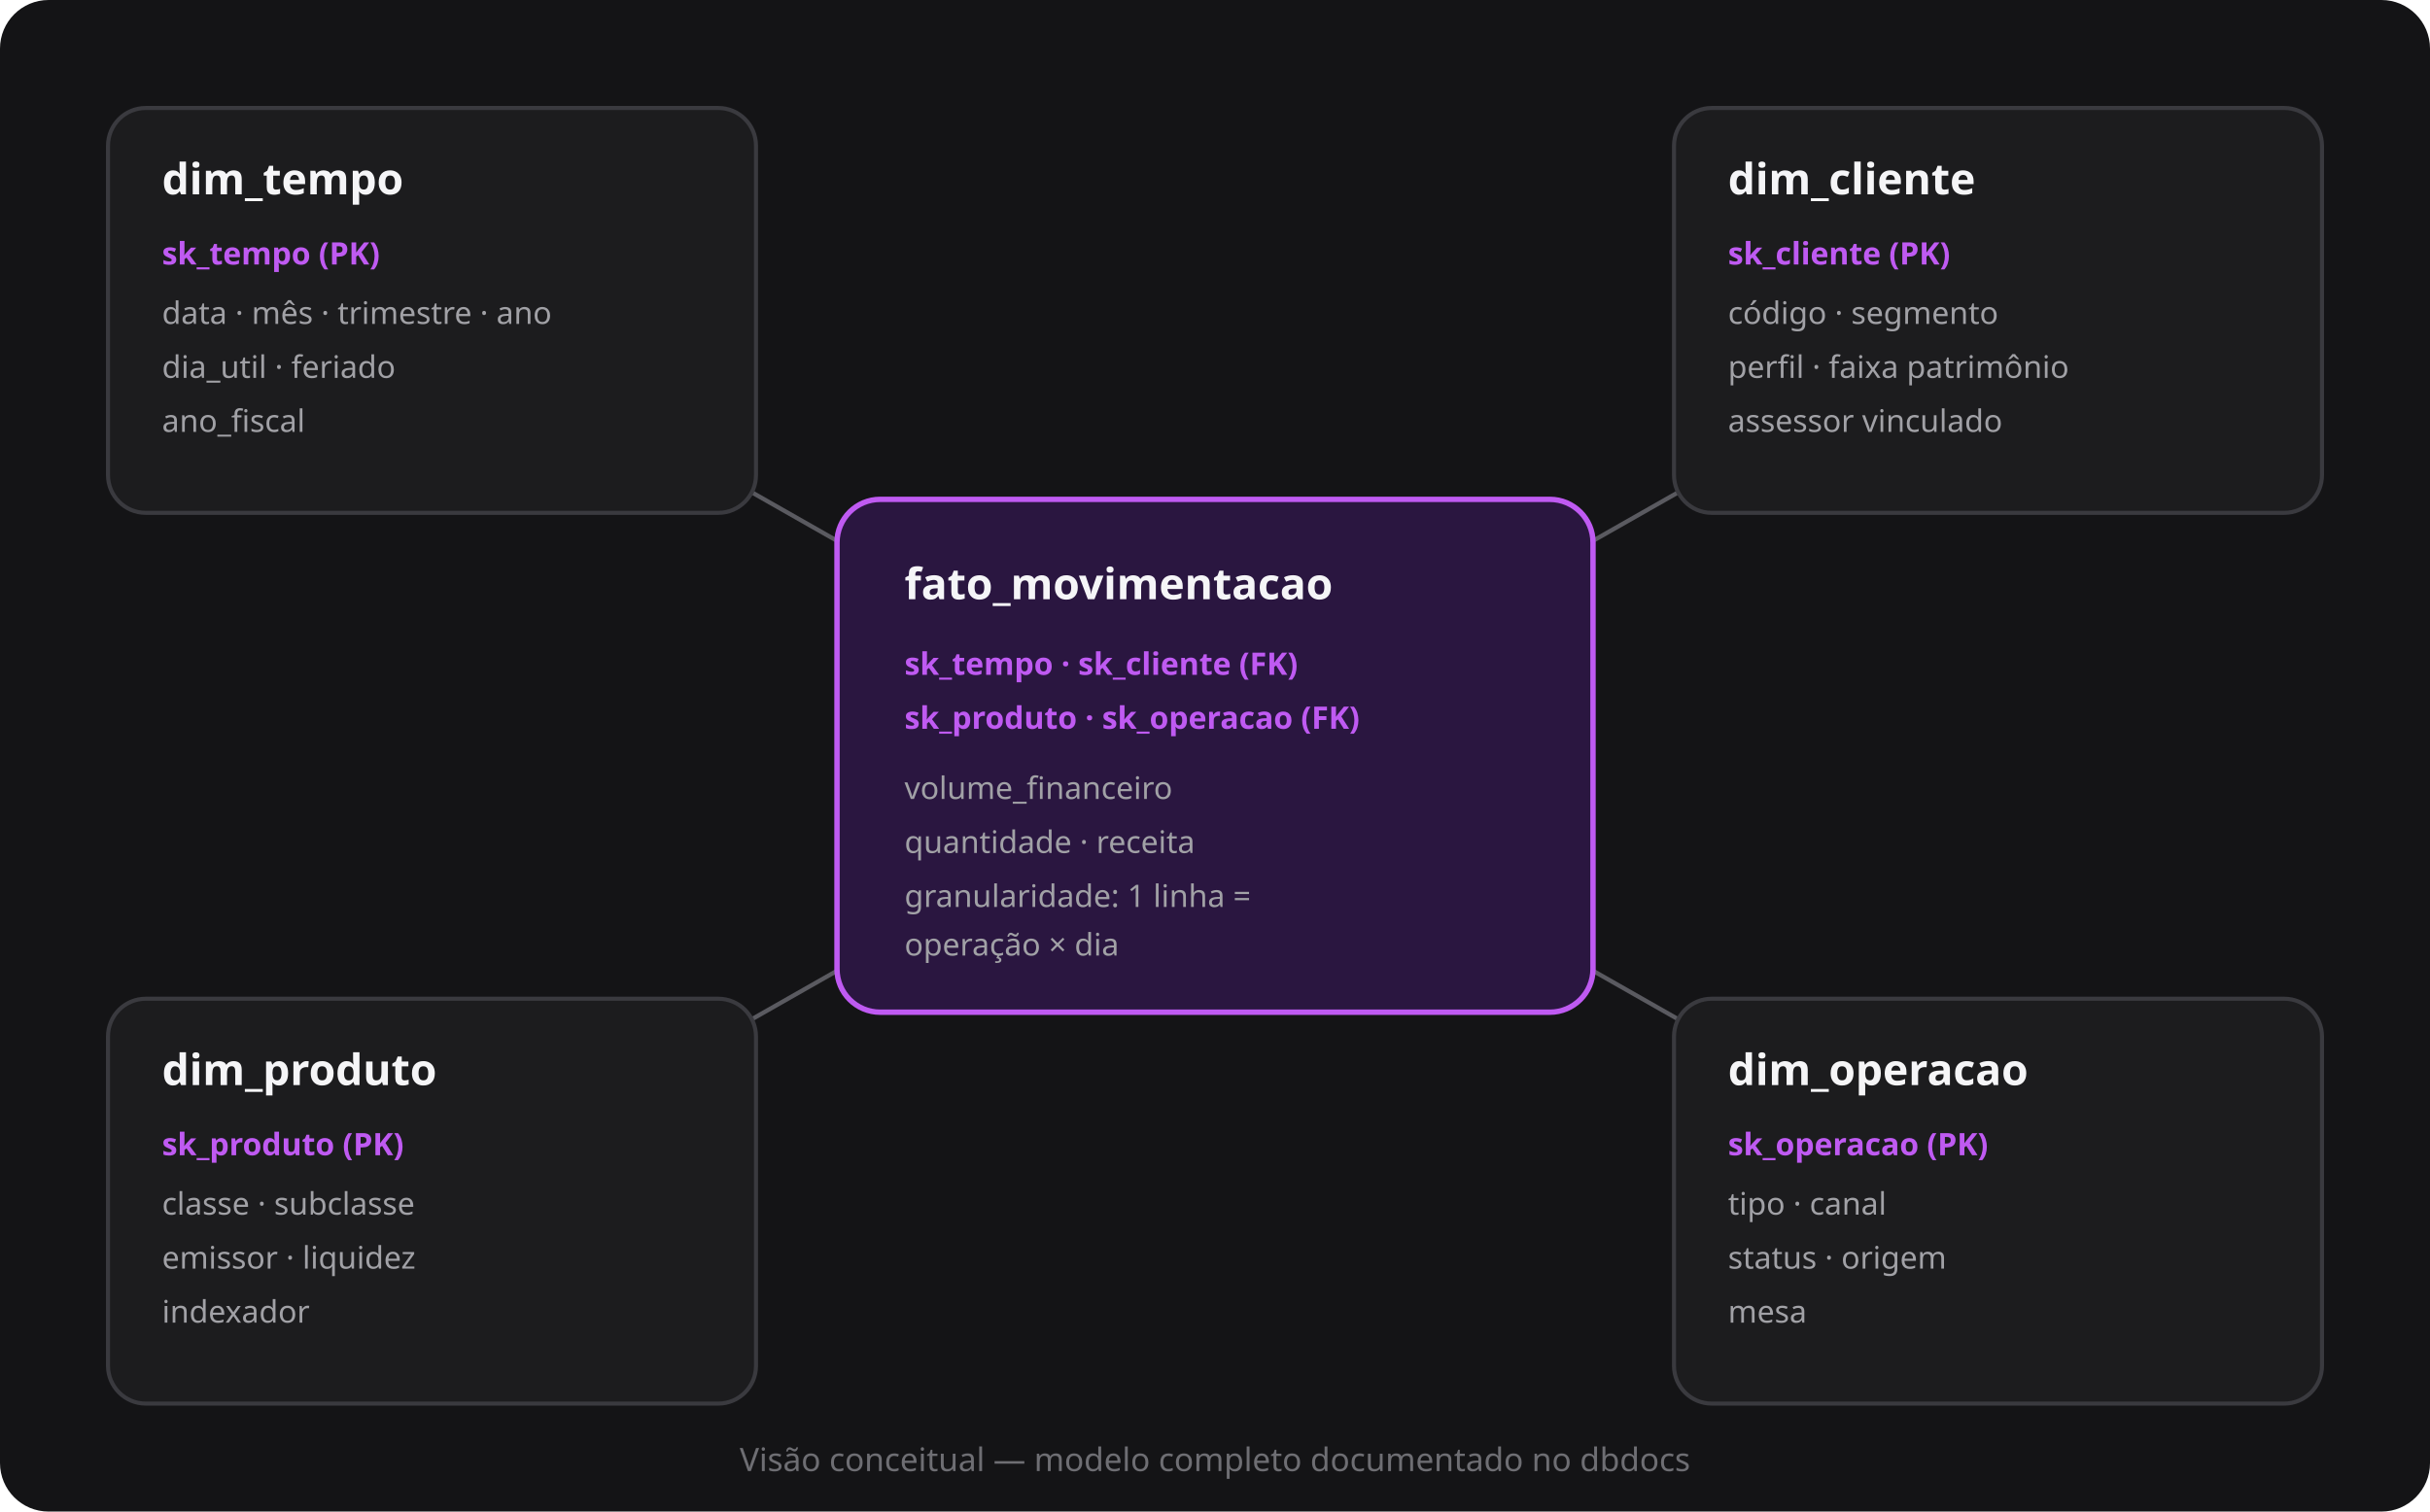
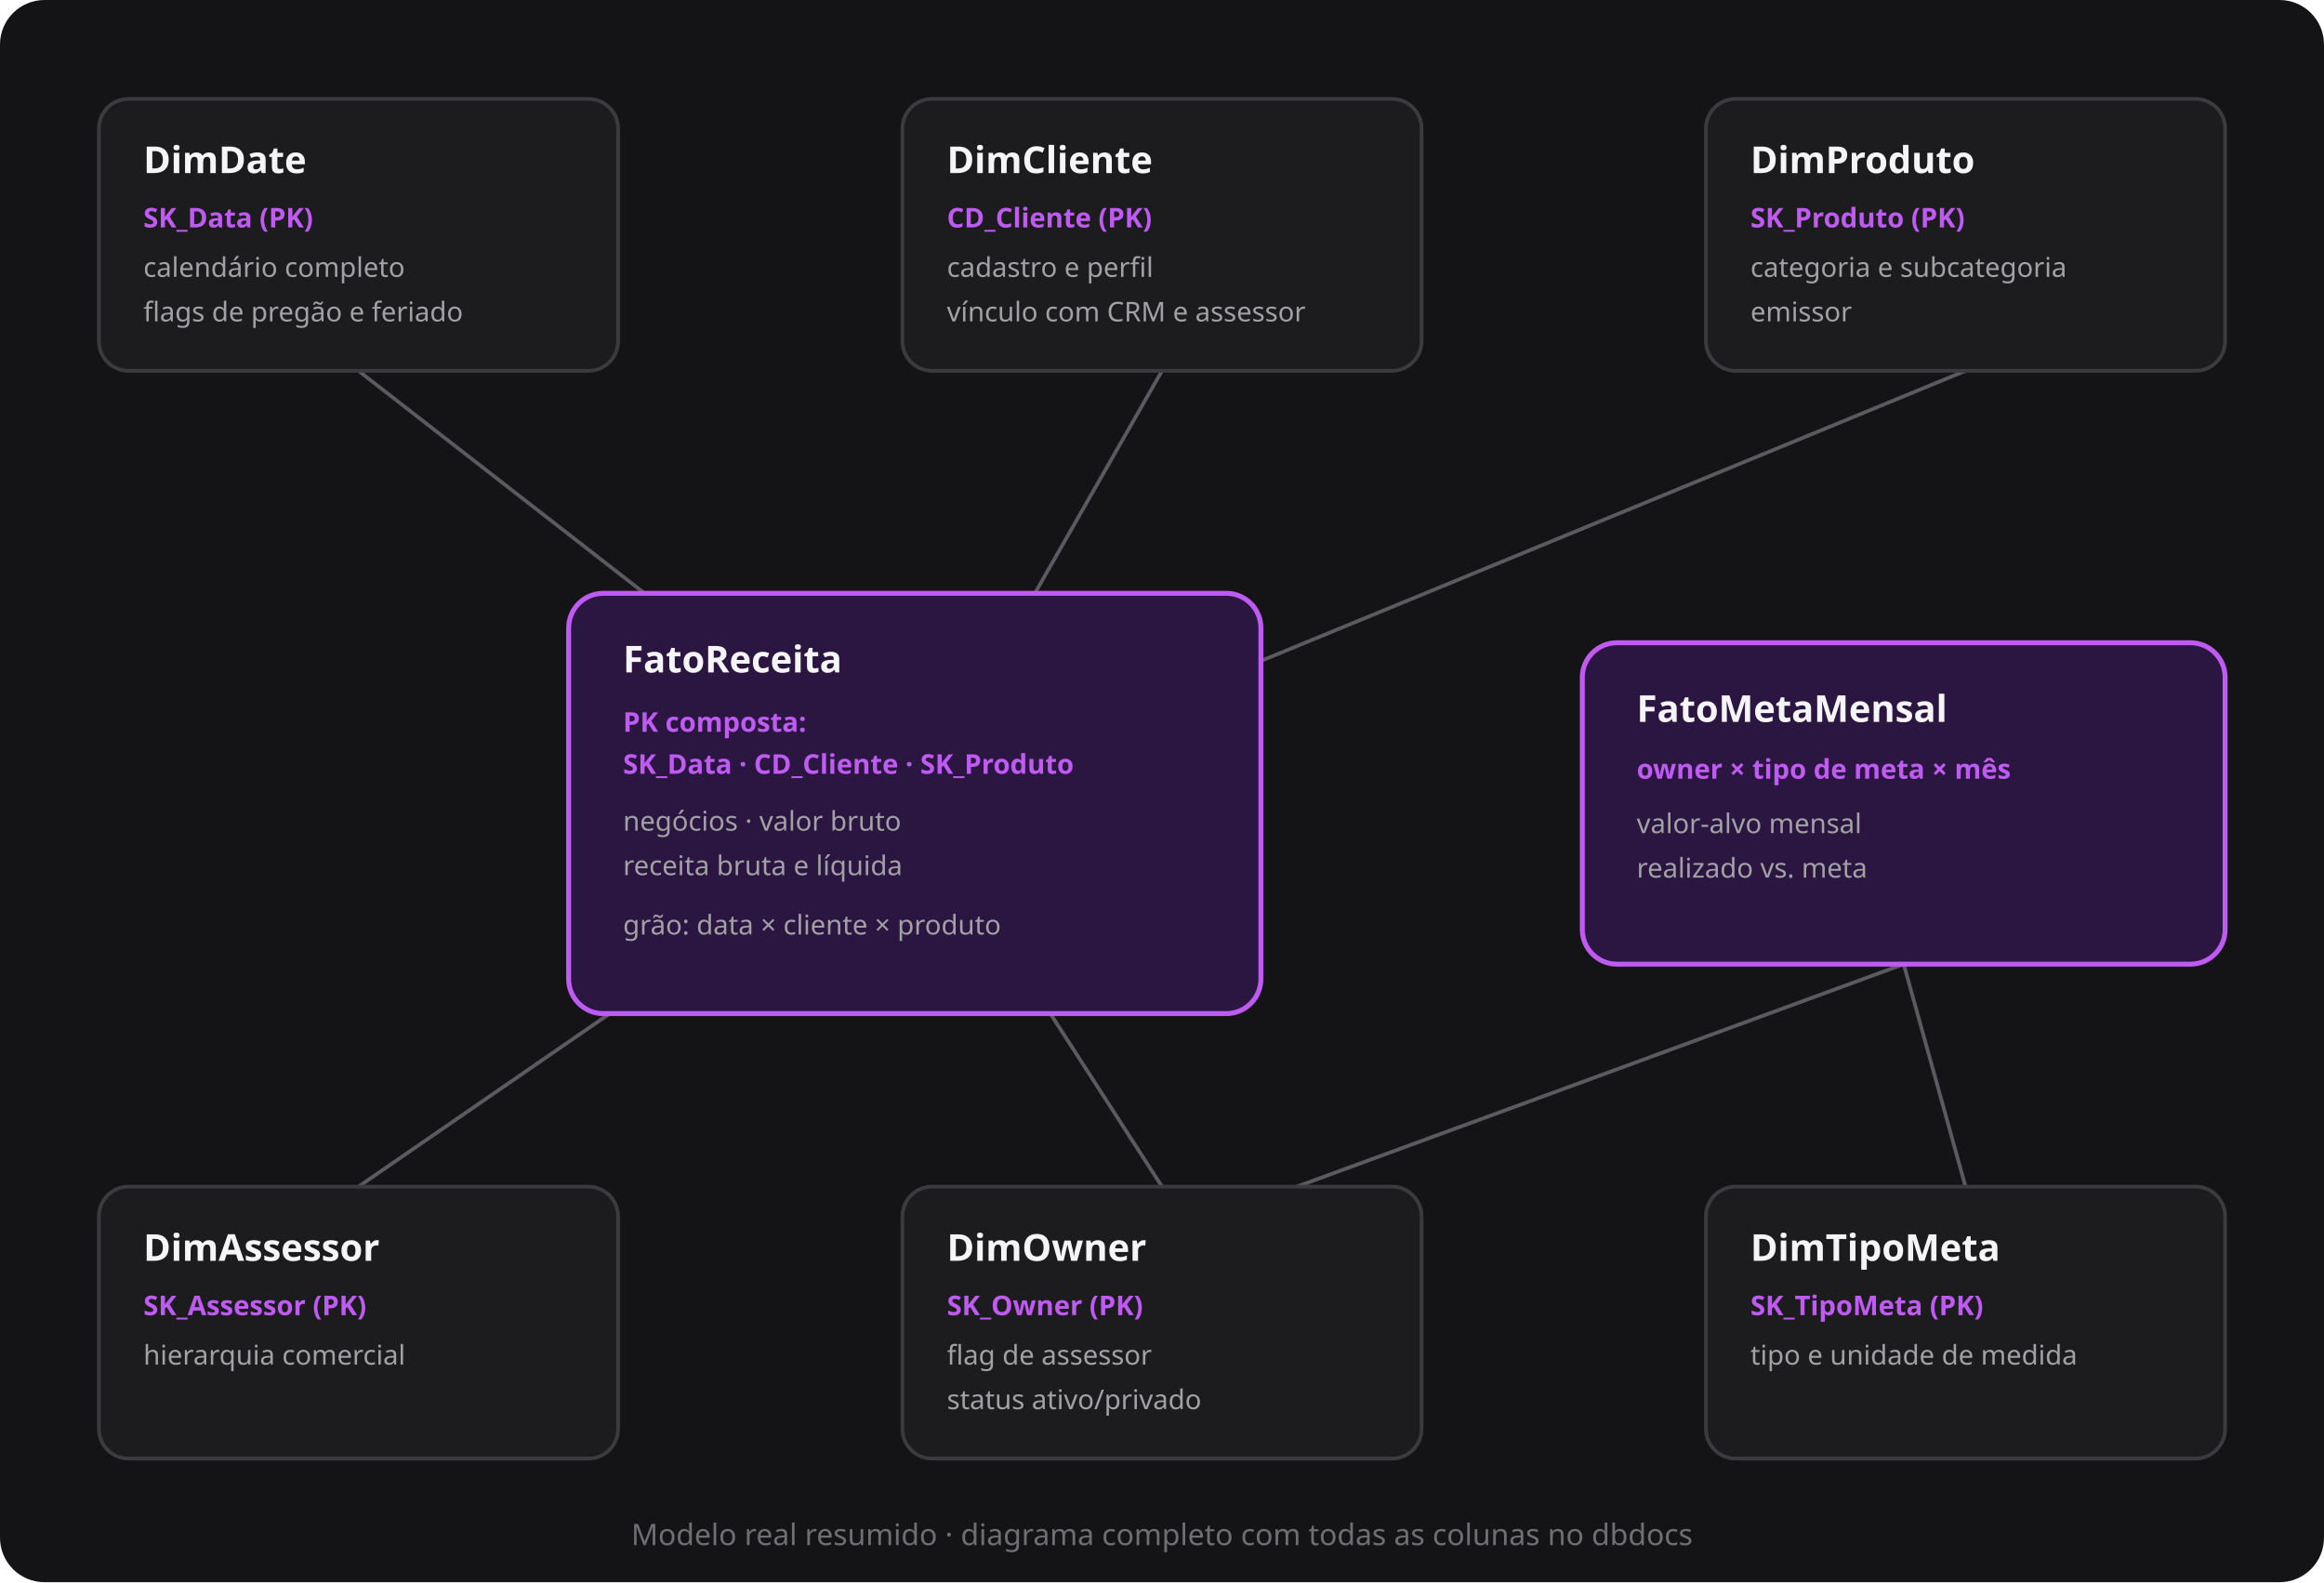
- <svg xmlns="http://www.w3.org/2000/svg" viewBox="0 0 900 560" font-family="Montserrat, system-ui, sans-serif">
-   <defs>
-     <marker id="dot" viewBox="0 0 10 10" refX="5" refY="5" markerWidth="5" markerHeight="5">
-       <circle cx="5" cy="5" r="4" fill="#bf5af2" />
-     </marker>
-   </defs>
+ <svg xmlns="http://www.w3.org/2000/svg" viewBox="0 0 940 640" font-family="Montserrat, system-ui, sans-serif">
  <style>
-     .dim { fill:#1c1c1e; stroke:#3a3a3f; stroke-width:1.5; rx:14; }
+     .dim { fill:#1c1c1e; stroke:#3a3a3f; stroke-width:1.5; }
    .fact { fill:#2a1640; stroke:#bf5af2; stroke-width:2; }
-     .t { fill:#f5f5f7; font-size:16px; font-weight:700; }
-     .k { fill:#bf5af2; font-size:11.5px; font-weight:600; }
-     .f { fill:#a1a1a6; font-size:11.5px; }
-     .lk { stroke:#5a5a60; stroke-width:1.6; }
+     .t { fill:#f5f5f7; font-size:15px; font-weight:700; }
+     .k { fill:#bf5af2; font-size:11px; font-weight:600; }
+     .f { fill:#a1a1a6; font-size:11px; }
+     .lk { stroke:#5a5a60; stroke-width:1.5; }
  </style>
-   <rect x="0" y="0" width="900" height="560" fill="#141416" rx="18" />
-   <line class="lk" x1="450" y1="280" x2="160" y2="115" marker-end="url(#dot)" />
-   <line class="lk" x1="450" y1="280" x2="740" y2="115" marker-end="url(#dot)" />
-   <line class="lk" x1="450" y1="280" x2="160" y2="445" marker-end="url(#dot)" />
-   <line class="lk" x1="450" y1="280" x2="740" y2="445" marker-end="url(#dot)" />
-   <rect class="dim" x="40" y="40" width="240" height="150" rx="14" />
-   <text class="t" x="60" y="72">dim_tempo</text>
-   <text class="k" x="60" y="98">sk_tempo (PK)</text>
-   <text class="f" x="60" y="120">data · mês · trimestre · ano</text>
-   <text class="f" x="60" y="140">dia_util · feriado</text>
-   <text class="f" x="60" y="160">ano_fiscal</text>
-   <rect class="dim" x="620" y="40" width="240" height="150" rx="14" />
-   <text class="t" x="640" y="72">dim_cliente</text>
-   <text class="k" x="640" y="98">sk_cliente (PK)</text>
-   <text class="f" x="640" y="120">código · segmento</text>
-   <text class="f" x="640" y="140">perfil · faixa patrimônio</text>
-   <text class="f" x="640" y="160">assessor vinculado</text>
-   <rect class="dim" x="40" y="370" width="240" height="150" rx="14" />
-   <text class="t" x="60" y="402">dim_produto</text>
-   <text class="k" x="60" y="428">sk_produto (PK)</text>
-   <text class="f" x="60" y="450">classe · subclasse</text>
-   <text class="f" x="60" y="470">emissor · liquidez</text>
-   <text class="f" x="60" y="490">indexador</text>
-   <rect class="dim" x="620" y="370" width="240" height="150" rx="14" />
-   <text class="t" x="640" y="402">dim_operacao</text>
-   <text class="k" x="640" y="428">sk_operacao (PK)</text>
-   <text class="f" x="640" y="450">tipo · canal</text>
-   <text class="f" x="640" y="470">status · origem</text>
-   <text class="f" x="640" y="490">mesa</text>
-   <rect class="fact" x="310" y="185" width="280" height="190" rx="16" />
-   <text class="t" x="335" y="222">fato_movimentacao</text>
-   <text class="k" x="335" y="250">sk_tempo · sk_cliente (FK)</text>
-   <text class="k" x="335" y="270">sk_produto · sk_operacao (FK)</text>
-   <text class="f" x="335" y="296">volume_financeiro</text>
-   <text class="f" x="335" y="316">quantidade · receita</text>
-   <text class="f" x="335" y="336">granularidade: 1 linha =</text>
-   <text class="f" x="335" y="354">operação × dia</text>
-   <text x="450" y="545" text-anchor="middle" fill="#6e6e73" font-size="12">Visão conceitual — modelo completo documentado no dbdocs</text>
+   <rect x="0" y="0" width="940" height="640" fill="#141416" rx="18" />
+   <line class="lk" x1="370" y1="325" x2="145" y2="150" />
+   <line class="lk" x1="370" y1="325" x2="470" y2="150" />
+   <line class="lk" x1="370" y1="325" x2="795" y2="150" />
+   <line class="lk" x1="370" y1="325" x2="145" y2="480" />
+   <line class="lk" x1="370" y1="325" x2="470" y2="480" />
+   <line class="lk" x1="770" y1="390" x2="470" y2="500" />
+   <line class="lk" x1="770" y1="390" x2="795" y2="480" />
+   <rect class="dim" x="40" y="40" width="210" height="110" rx="12" />
+   <text class="t" x="58" y="70">DimDate</text>
+   <text class="k" x="58" y="92">SK_Data (PK)</text>
+   <text class="f" x="58" y="112">calendário completo</text>
+   <text class="f" x="58" y="130">flags de pregão e feriado</text>
+   <rect class="dim" x="365" y="40" width="210" height="110" rx="12" />
+   <text class="t" x="383" y="70">DimCliente</text>
+   <text class="k" x="383" y="92">CD_Cliente (PK)</text>
+   <text class="f" x="383" y="112">cadastro e perfil</text>
+   <text class="f" x="383" y="130">vínculo com CRM e assessor</text>
+   <rect class="dim" x="690" y="40" width="210" height="110" rx="12" />
+   <text class="t" x="708" y="70">DimProduto</text>
+   <text class="k" x="708" y="92">SK_Produto (PK)</text>
+   <text class="f" x="708" y="112">categoria e subcategoria</text>
+   <text class="f" x="708" y="130">emissor</text>
+   <rect class="fact" x="230" y="240" width="280" height="170" rx="14" />
+   <text class="t" x="252" y="272">FatoReceita</text>
+   <text class="k" x="252" y="296">PK composta:</text>
+   <text class="k" x="252" y="313">SK_Data · CD_Cliente · SK_Produto</text>
+   <text class="f" x="252" y="336">negócios · valor bruto</text>
+   <text class="f" x="252" y="354">receita bruta e líquida</text>
+   <text class="f" x="252" y="378">grão: data × cliente × produto</text>
+   <rect class="fact" x="640" y="260" width="260" height="130" rx="14" />
+   <text class="t" x="662" y="292">FatoMetaMensal</text>
+   <text class="k" x="662" y="315">owner × tipo de meta × mês</text>
+   <text class="f" x="662" y="337">valor-alvo mensal</text>
+   <text class="f" x="662" y="355">realizado vs. meta</text>
+   <rect class="dim" x="40" y="480" width="210" height="110" rx="12" />
+   <text class="t" x="58" y="510">DimAssessor</text>
+   <text class="k" x="58" y="532">SK_Assessor (PK)</text>
+   <text class="f" x="58" y="552">hierarquia comercial</text>
+   <rect class="dim" x="365" y="480" width="210" height="110" rx="12" />
+   <text class="t" x="383" y="510">DimOwner</text>
+   <text class="k" x="383" y="532">SK_Owner (PK)</text>
+   <text class="f" x="383" y="552">flag de assessor</text>
+   <text class="f" x="383" y="570">status ativo/privado</text>
+   <rect class="dim" x="690" y="480" width="210" height="110" rx="12" />
+   <text class="t" x="708" y="510">DimTipoMeta</text>
+   <text class="k" x="708" y="532">SK_TipoMeta (PK)</text>
+   <text class="f" x="708" y="552">tipo e unidade de medida</text>
+   <text x="470" y="625" text-anchor="middle" fill="#6e6e73" font-size="12">Modelo real resumido · diagrama completo com todas as colunas no dbdocs</text>
</svg>
